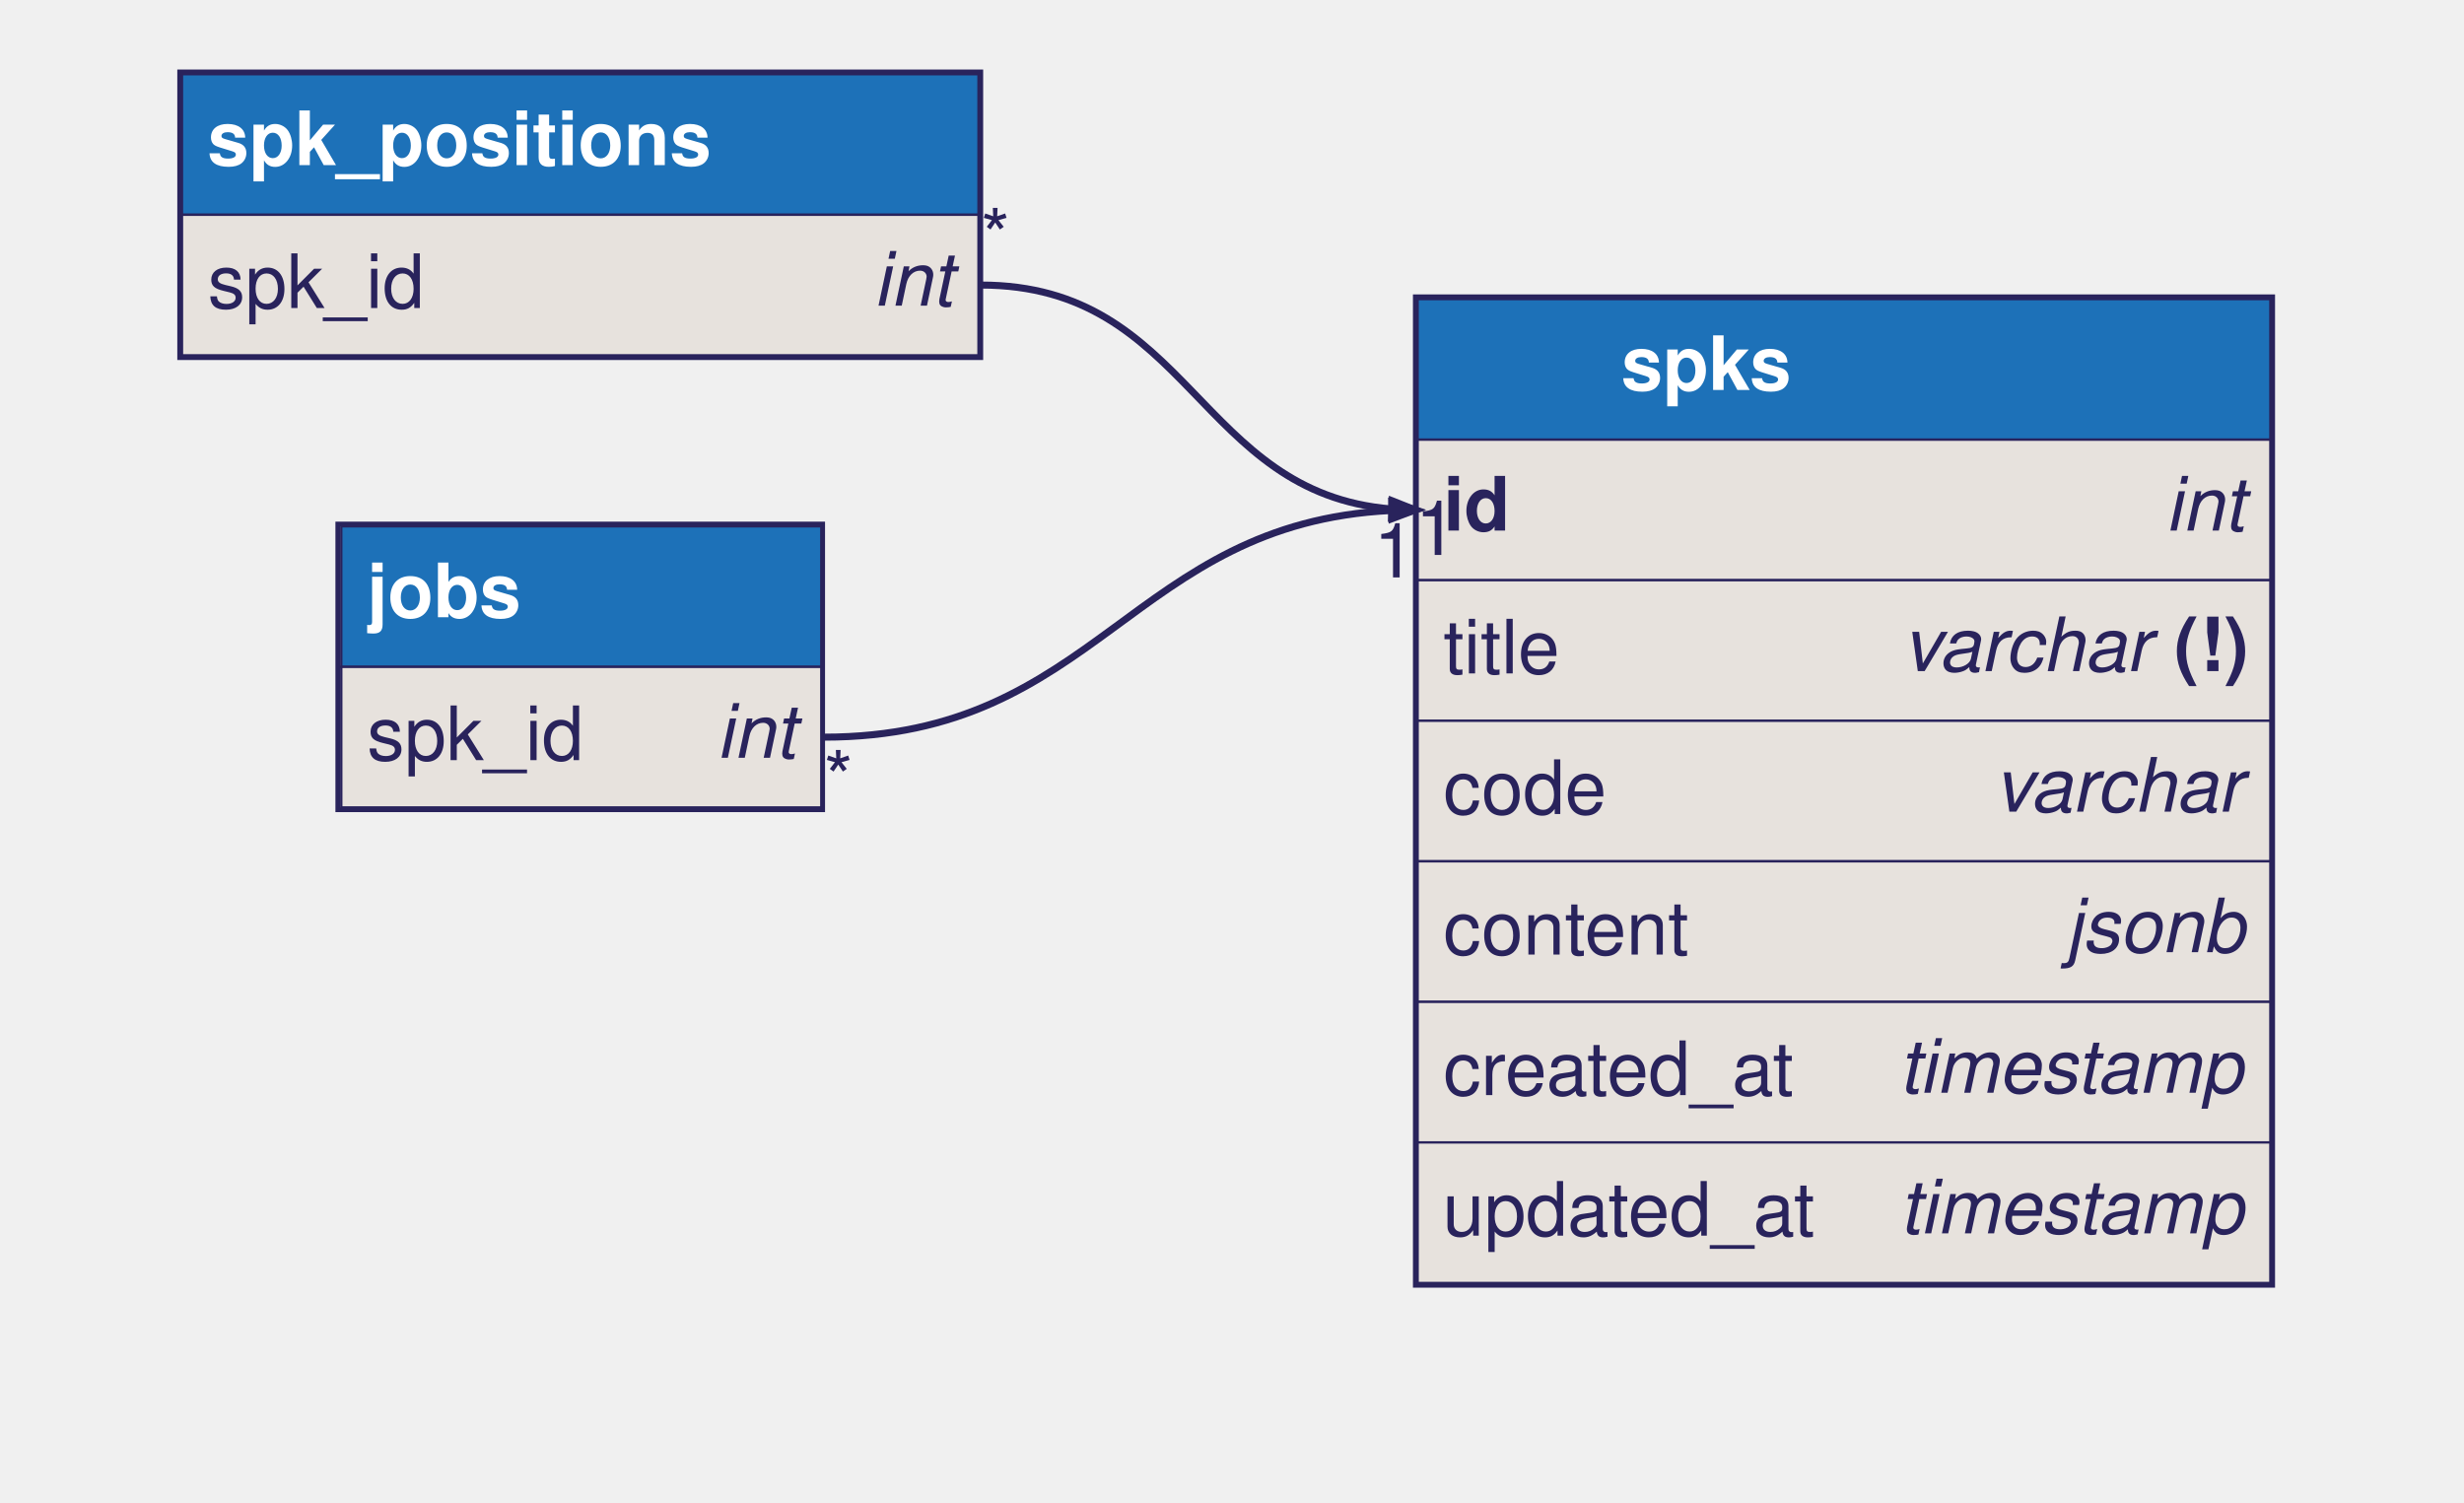
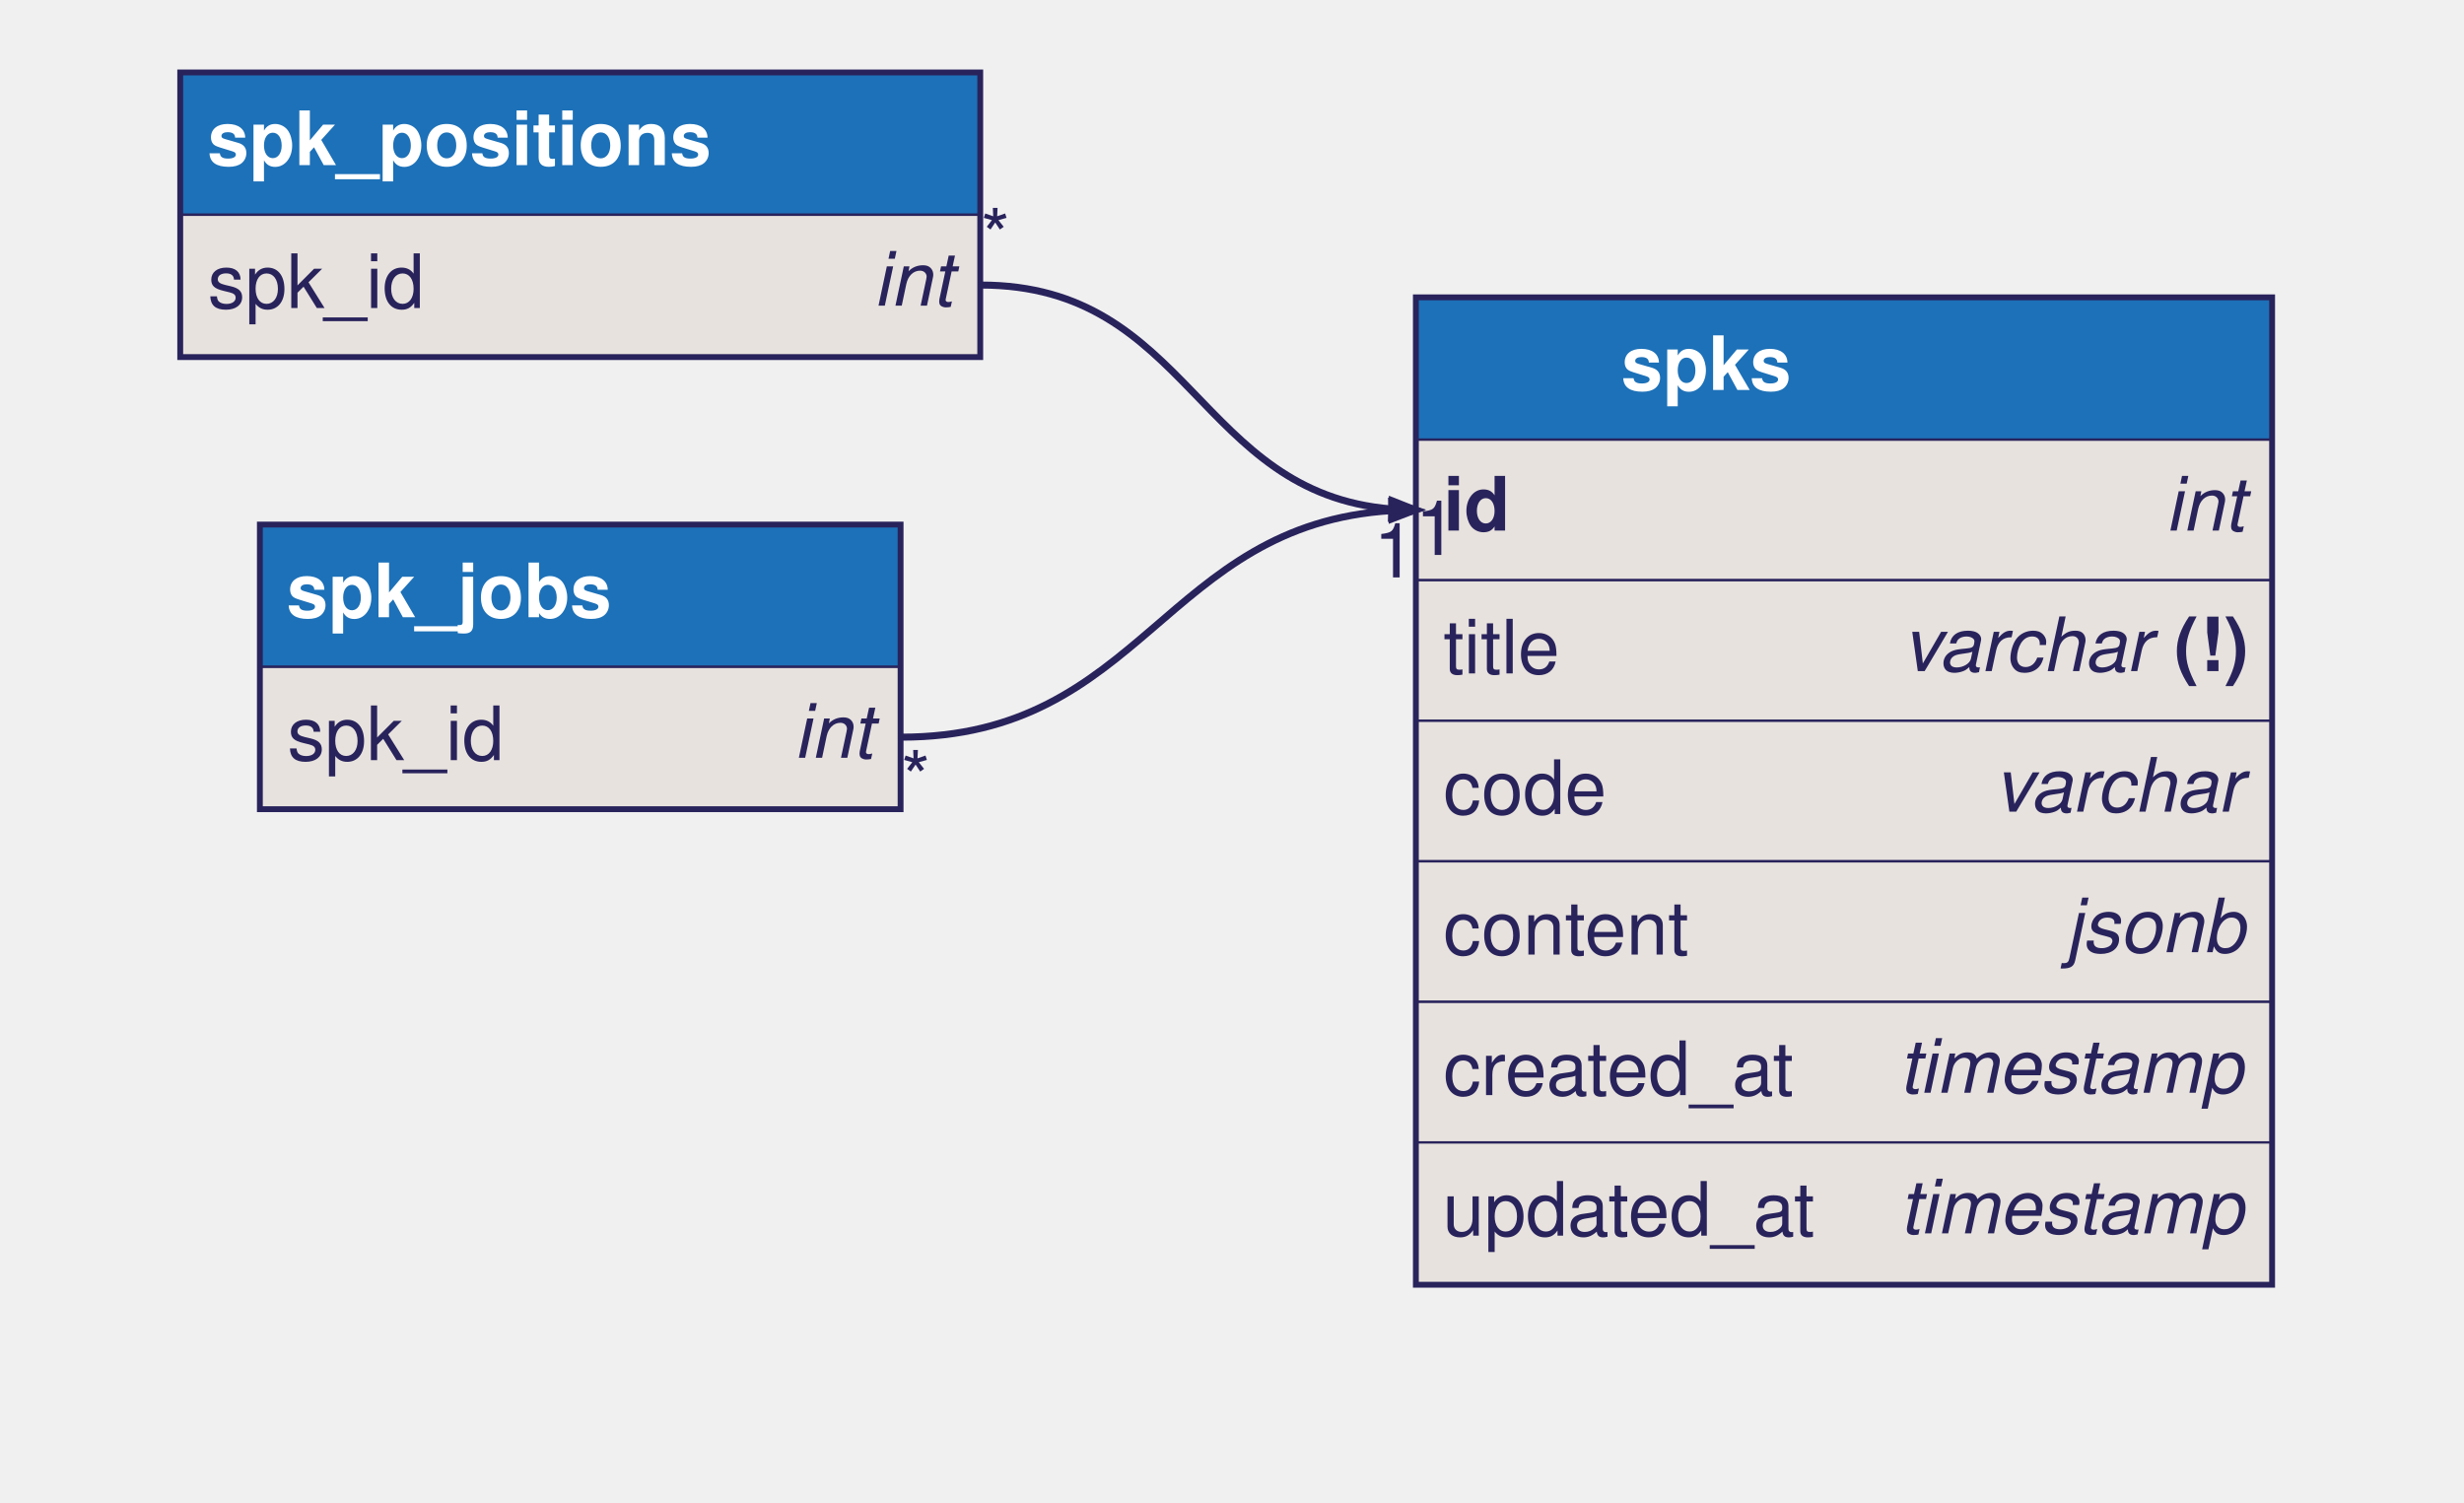
<svg xmlns="http://www.w3.org/2000/svg" width="1051pt" height="641pt" viewBox="0.00 0.00 1050.92 641.49">
  <g id="graph0" class="graph" transform="scale(1 1) rotate(0) translate(4 637.49)">
    <g id="spks" class="node">
      <ellipse fill="none" stroke="black" stroke-width="0" cx="782.7" cy="-299.81" rx="260.43" ry="299.63" />
      <polygon fill="#1d71b8" stroke="transparent" points="600.7,-449.81 600.7,-509.81 964.7,-509.81 964.7,-449.81 600.7,-449.81" />
      <polygon fill="none" stroke="#29235c" points="600.7,-449.81 600.7,-509.81 964.7,-509.81 964.7,-449.81 600.7,-449.81" />
      <text text-anchor="start" x="687.56" y="-471.01" font-family="Helvetica,sans-Serif" font-weight="bold" font-size="32.00" fill="#ffffff">       spks       </text>
      <polygon fill="#e7e2dd" stroke="transparent" points="600.7,-389.81 600.7,-449.81 964.7,-449.81 964.7,-389.81 600.7,-389.81" />
      <polygon fill="none" stroke="#29235c" points="600.7,-389.81 600.7,-449.81 964.7,-449.81 964.7,-389.81 600.7,-389.81" />
      <text text-anchor="start" x="611.7" y="-411.01" font-family="Helvetica,sans-Serif" font-weight="bold" font-size="32.00" fill="#29235c">id</text>
      <text text-anchor="start" x="636.59" y="-411.01" font-family="Helvetica,sans-Serif" font-size="32.00" fill="#29235c">    </text>
      <text text-anchor="start" x="919.92" y="-411.01" font-family="Helvetica,sans-Serif" font-style="italic" font-size="32.00" fill="#29235c">int</text>
      <polygon fill="#e7e2dd" stroke="transparent" points="600.7,-329.81 600.7,-389.81 964.7,-389.81 964.7,-329.81 600.7,-329.81" />
      <polygon fill="none" stroke="#29235c" points="600.7,-329.81 600.7,-389.81 964.7,-389.81 964.7,-329.81 600.7,-329.81" />
      <text text-anchor="start" x="611.7" y="-350.01" font-family="Helvetica,sans-Serif" font-size="32.00" fill="#29235c">title    </text>
      <text text-anchor="start" x="807.94" y="-351.01" font-family="Helvetica,sans-Serif" font-style="italic" font-size="32.00" fill="#29235c">varchar</text>
      <text text-anchor="start" x="914.61" y="-351.01" font-family="Helvetica,sans-Serif" font-size="32.00" fill="#29235c"> </text>
      <text text-anchor="start" x="923.51" y="-351.01" font-family="Helvetica,sans-Serif" font-weight="bold" font-size="32.00" fill="#29235c">(!)</text>
      <polygon fill="#e7e2dd" stroke="transparent" points="600.7,-269.81 600.7,-329.81 964.7,-329.81 964.7,-269.81 600.7,-269.81" />
      <polygon fill="none" stroke="#29235c" points="600.7,-269.81 600.7,-329.81 964.7,-329.81 964.7,-269.81 600.7,-269.81" />
      <text text-anchor="start" x="611.7" y="-290.01" font-family="Helvetica,sans-Serif" font-size="32.00" fill="#29235c">code    </text>
      <text text-anchor="start" x="847.03" y="-291.01" font-family="Helvetica,sans-Serif" font-style="italic" font-size="32.00" fill="#29235c">varchar</text>
      <polygon fill="#e7e2dd" stroke="transparent" points="600.7,-209.81 600.7,-269.81 964.7,-269.81 964.7,-209.81 600.7,-209.81" />
      <polygon fill="none" stroke="#29235c" points="600.7,-209.81 600.7,-269.81 964.7,-269.81 964.7,-209.81 600.7,-209.81" />
      <text text-anchor="start" x="611.7" y="-230.01" font-family="Helvetica,sans-Serif" font-size="32.00" fill="#29235c">content    </text>
      <text text-anchor="start" x="877.24" y="-231.01" font-family="Helvetica,sans-Serif" font-style="italic" font-size="32.00" fill="#29235c">jsonb</text>
      <polygon fill="#e7e2dd" stroke="transparent" points="600.7,-149.81 600.7,-209.81 964.7,-209.81 964.7,-149.81 600.7,-149.81" />
      <polygon fill="none" stroke="#29235c" points="600.7,-149.81 600.7,-209.81 964.7,-209.81 964.7,-149.81 600.7,-149.81" />
      <text text-anchor="start" x="611.7" y="-170.01" font-family="Helvetica,sans-Serif" font-size="32.00" fill="#29235c">created_at    </text>
      <text text-anchor="start" x="806.15" y="-171.01" font-family="Helvetica,sans-Serif" font-style="italic" font-size="32.00" fill="#29235c">timestamp</text>
      <polygon fill="#e7e2dd" stroke="transparent" points="600.7,-89.81 600.7,-149.81 964.7,-149.81 964.7,-89.81 600.7,-89.81" />
      <polygon fill="none" stroke="#29235c" points="600.7,-89.81 600.7,-149.81 964.7,-149.81 964.7,-89.81 600.7,-89.81" />
      <text text-anchor="start" x="611.37" y="-110.01" font-family="Helvetica,sans-Serif" font-size="32.00" fill="#29235c">updated_at    </text>
      <text text-anchor="start" x="806.43" y="-111.01" font-family="Helvetica,sans-Serif" font-style="italic" font-size="32.00" fill="#29235c">timestamp</text>
      <polygon fill="none" stroke="#29235c" stroke-width="2" points="599.7,-88.81 599.7,-510.81 965.7,-510.81 965.7,-88.81 599.7,-88.81" />
    </g>
    <g id="spk_positions" class="node">
      <ellipse fill="none" stroke="black" stroke-width="0" cx="243.24" cy="-545.81" rx="243.49" ry="87.86" />
      <polygon fill="#1d71b8" stroke="transparent" points="73.24,-545.81 73.24,-605.81 413.24,-605.81 413.24,-545.81 73.24,-545.81" />
      <polygon fill="none" stroke="#29235c" points="73.24,-545.81 73.24,-605.81 413.24,-605.81 413.24,-545.81 73.24,-545.81" />
      <text text-anchor="start" x="84.08" y="-567.01" font-family="Helvetica,sans-Serif" font-weight="bold" font-size="32.00" fill="#ffffff">       spk_positions       </text>
      <polygon fill="#e7e2dd" stroke="transparent" points="73.24,-485.81 73.24,-545.81 413.24,-545.81 413.24,-485.81 73.24,-485.81" />
      <polygon fill="none" stroke="#29235c" points="73.24,-485.81 73.24,-545.81 413.24,-545.81 413.24,-485.81 73.24,-485.81" />
      <text text-anchor="start" x="84.24" y="-506.01" font-family="Helvetica,sans-Serif" font-size="32.00" fill="#29235c">spk_id    </text>
      <text text-anchor="start" x="368.46" y="-507.01" font-family="Helvetica,sans-Serif" font-style="italic" font-size="32.00" fill="#29235c">int</text>
      <polygon fill="none" stroke="#29235c" stroke-width="2" points="72.24,-484.81 72.24,-606.81 414.24,-606.81 414.24,-484.81 72.24,-484.81" />
    </g>
    <g id="edge2" class="edge">
      <path fill="none" stroke="#29235c" stroke-width="3" d="M414.24,-515.81C503.52,-515.81 506.77,-426.99 589.49,-420.22" />
      <polygon fill="#29235c" stroke="#29235c" stroke-width="3" points="589.85,-423.71 599.7,-419.81 589.57,-416.71 589.85,-423.71" />
      <text text-anchor="middle" x="608.6" y="-400.61" font-family="Helvetica,sans-Serif" font-size="32.00" fill="#29235c">1</text>
      <text text-anchor="middle" x="420.47" y="-525.41" font-family="Helvetica,sans-Serif" font-size="32.00" fill="#29235c">*</text>
    </g>
-     <g id="jobs" class="node">
-       <ellipse fill="none" stroke="black" stroke-width="0" cx="243.24" cy="-352.81" rx="147.57" ry="87.86" />
-       <polygon fill="#1d71b8" stroke="transparent" points="141.24,-352.81 141.24,-412.81 346.24,-412.81 346.24,-352.81 141.24,-352.81" />
-       <polygon fill="none" stroke="#29235c" points="141.24,-352.81 141.24,-412.81 346.24,-412.81 346.24,-352.81 141.24,-352.81" />
-       <text text-anchor="start" x="152.16" y="-374.01" font-family="Helvetica,sans-Serif" font-weight="bold" font-size="32.00" fill="#ffffff">       jobs       </text>
-       <polygon fill="#e7e2dd" stroke="transparent" points="141.24,-292.81 141.24,-352.81 346.24,-352.81 346.24,-292.81 141.24,-292.81" />
-       <polygon fill="none" stroke="#29235c" points="141.24,-292.81 141.24,-352.81 346.24,-352.81 346.24,-292.81 141.24,-292.81" />
-       <text text-anchor="start" x="152.24" y="-313.01" font-family="Helvetica,sans-Serif" font-size="32.00" fill="#29235c">spk_id    </text>
-       <text text-anchor="start" x="301.46" y="-314.01" font-family="Helvetica,sans-Serif" font-style="italic" font-size="32.00" fill="#29235c">int</text>
-       <polygon fill="none" stroke="#29235c" stroke-width="2" points="139.74,-291.81 139.74,-413.81 346.74,-413.81 346.74,-291.81 139.74,-291.81" />
+     <g id="spk_jobs" class="node">
+       <ellipse fill="none" stroke="black" stroke-width="0" cx="243.24" cy="-352.81" rx="195.32" ry="87.86" />
+       <polygon fill="#1d71b8" stroke="transparent" points="107.24,-352.81 107.24,-412.81 379.24,-412.81 379.24,-352.81 107.24,-352.81" />
+       <polygon fill="none" stroke="#29235c" points="107.24,-352.81 107.24,-412.81 379.24,-412.81 379.24,-352.81 107.24,-352.81" />
+       <text text-anchor="start" x="117.87" y="-374.01" font-family="Helvetica,sans-Serif" font-weight="bold" font-size="32.00" fill="#ffffff">       spk_jobs       </text>
+       <polygon fill="#e7e2dd" stroke="transparent" points="107.24,-292.81 107.24,-352.81 379.24,-352.81 379.24,-292.81 107.24,-292.81" />
+       <polygon fill="none" stroke="#29235c" points="107.24,-292.81 107.24,-352.81 379.24,-352.81 379.24,-292.81 107.24,-292.81" />
+       <text text-anchor="start" x="118.24" y="-313.01" font-family="Helvetica,sans-Serif" font-size="32.00" fill="#29235c">spk_id    </text>
+       <text text-anchor="start" x="334.46" y="-314.01" font-family="Helvetica,sans-Serif" font-style="italic" font-size="32.00" fill="#29235c">int</text>
+       <polygon fill="none" stroke="#29235c" stroke-width="2" points="106.24,-291.81 106.24,-413.81 380.24,-413.81 380.24,-291.81 106.24,-291.81" />
    </g>
    <g id="edge4" class="edge">
-       <path fill="none" stroke="#29235c" stroke-width="3" d="M347.24,-322.81C463.92,-322.81 478.7,-414.21 589.41,-419.57" />
-       <polygon fill="#29235c" stroke="#29235c" stroke-width="3" points="589.62,-423.07 599.7,-419.81 589.79,-416.08 589.62,-423.07" />
+       <path fill="none" stroke="#29235c" stroke-width="3" d="M380.24,-322.81C483.45,-322.81 492.56,-413.66 589.7,-419.52" />
+       <polygon fill="#29235c" stroke="#29235c" stroke-width="3" points="589.61,-423.02 599.7,-419.81 589.81,-416.02 589.61,-423.02" />
      <text text-anchor="middle" x="590.81" y="-391.01" font-family="Helvetica,sans-Serif" font-size="32.00" fill="#29235c">1</text>
-       <text text-anchor="middle" x="353.47" y="-294.01" font-family="Helvetica,sans-Serif" font-size="32.00" fill="#29235c">*</text>
+       <text text-anchor="middle" x="386.47" y="-294.01" font-family="Helvetica,sans-Serif" font-size="32.00" fill="#29235c">*</text>
    </g>
  </g>
</svg>
